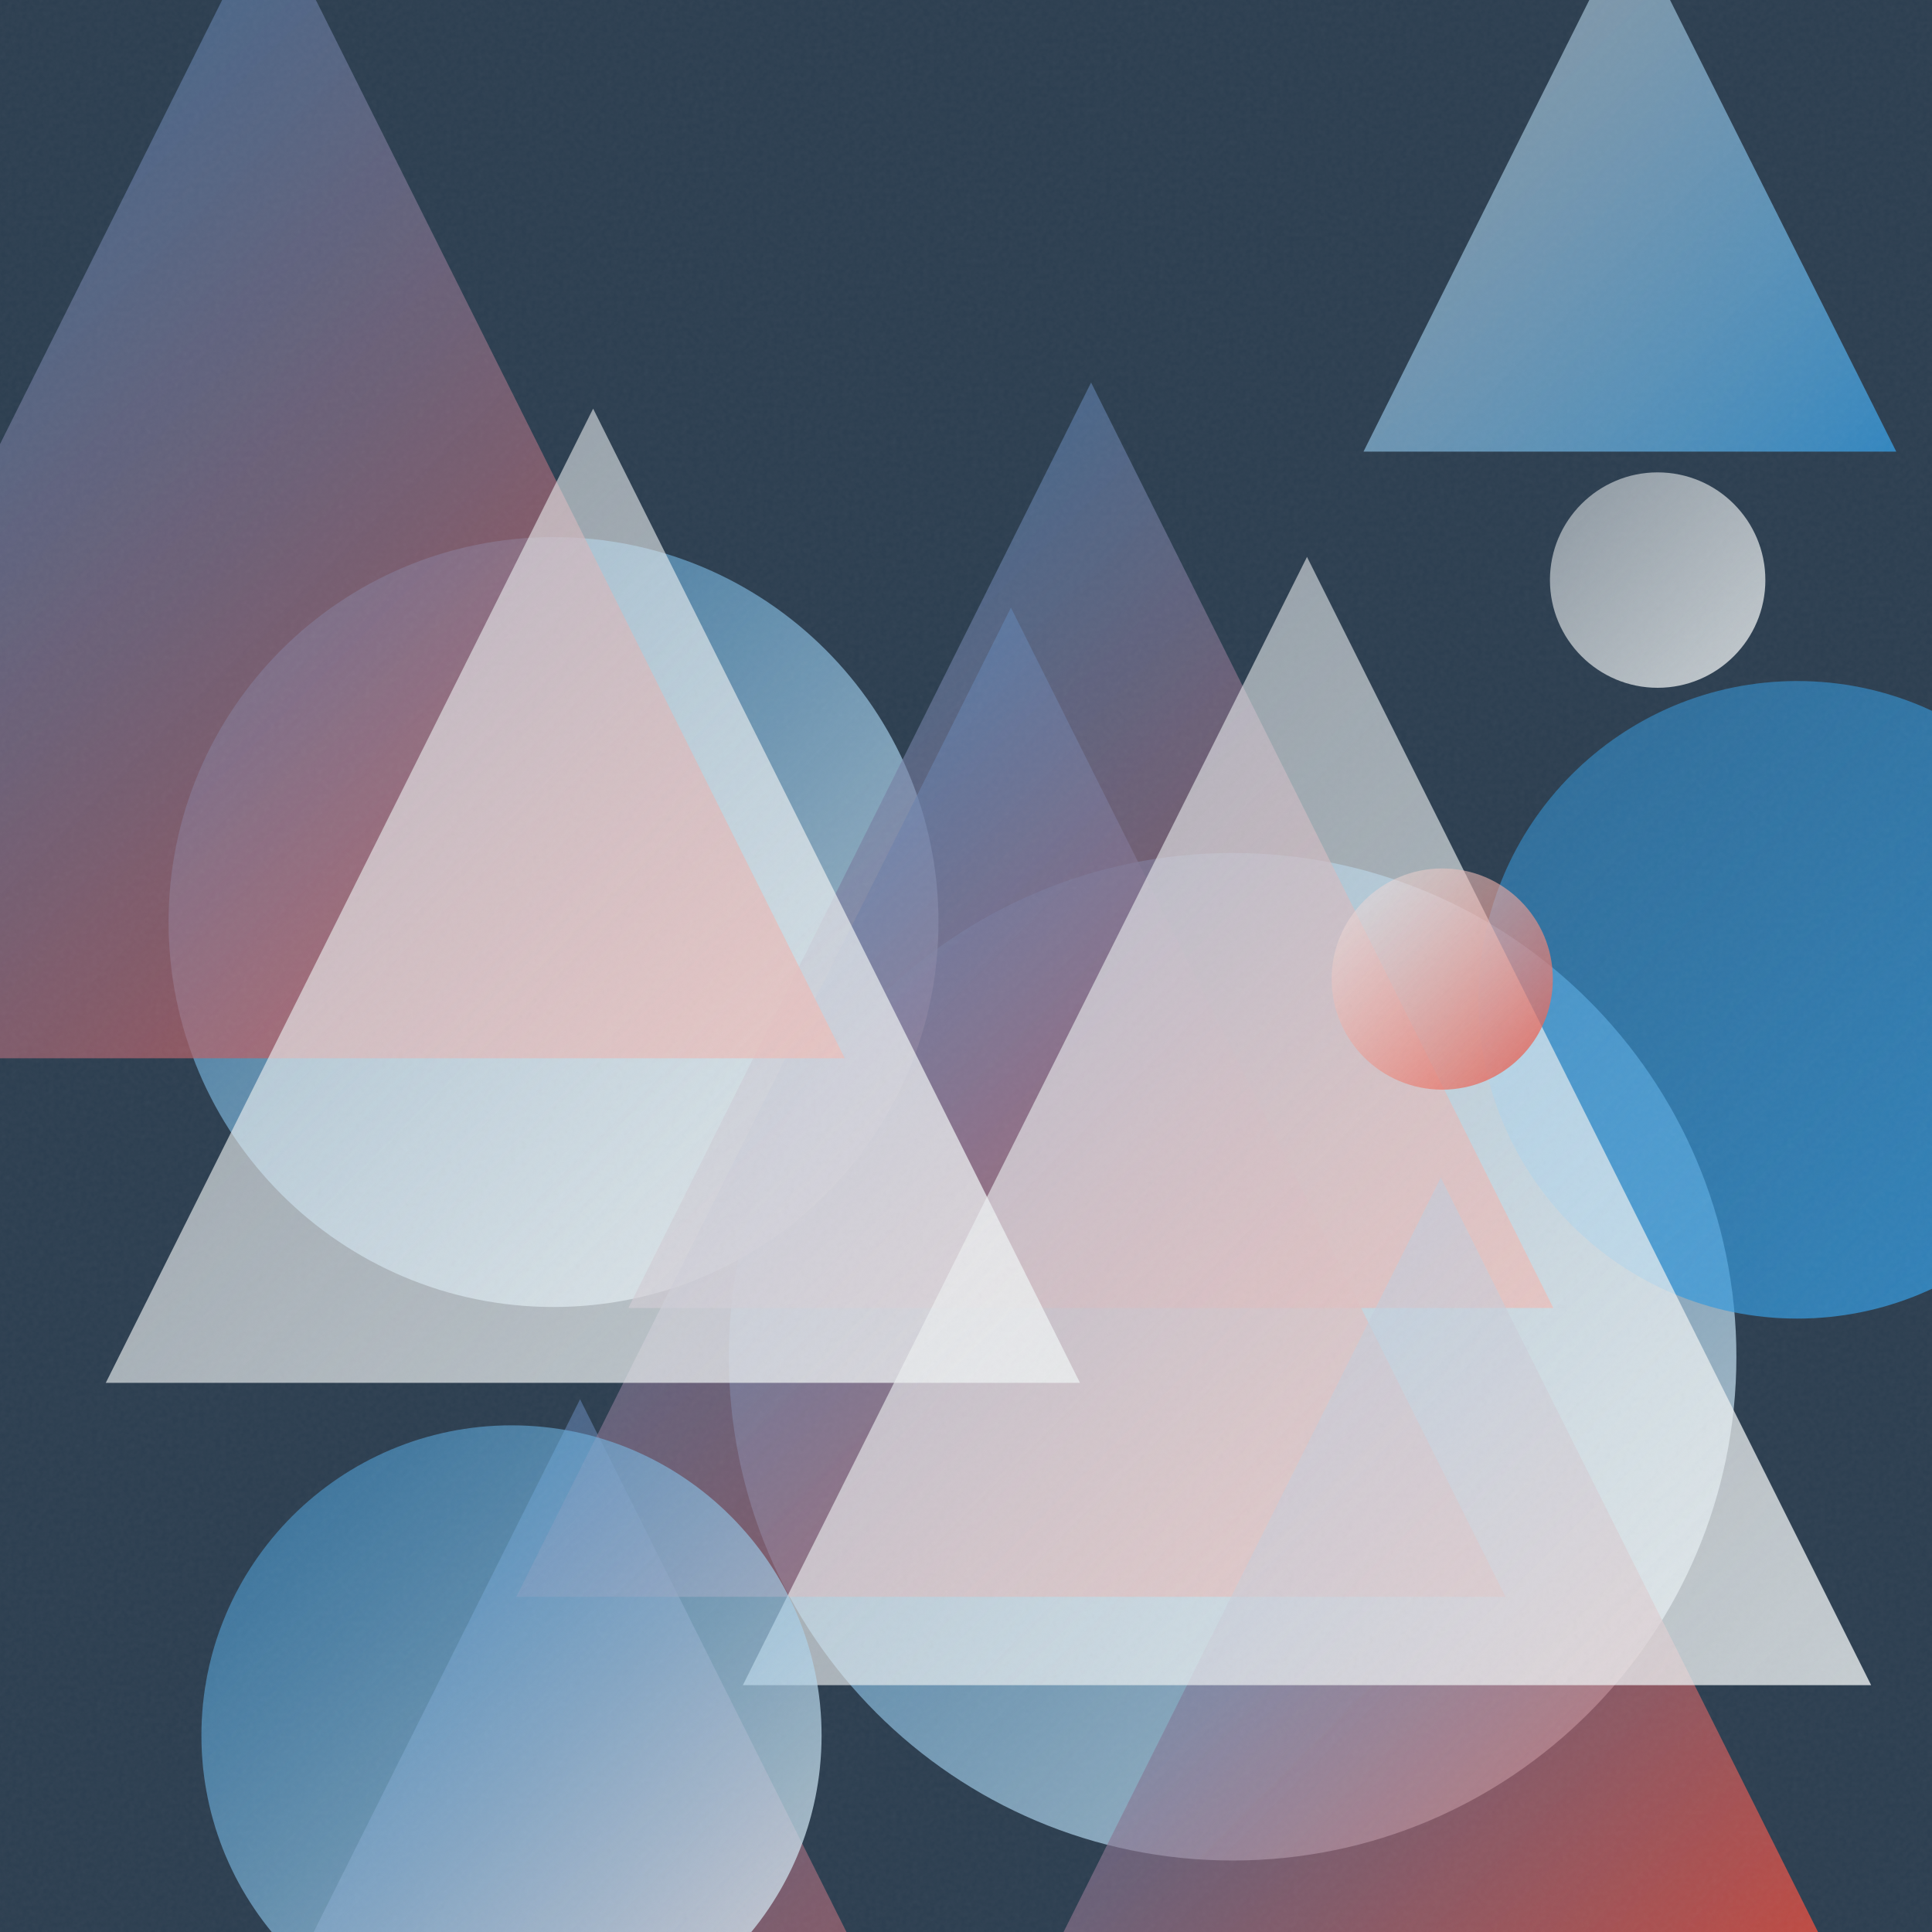
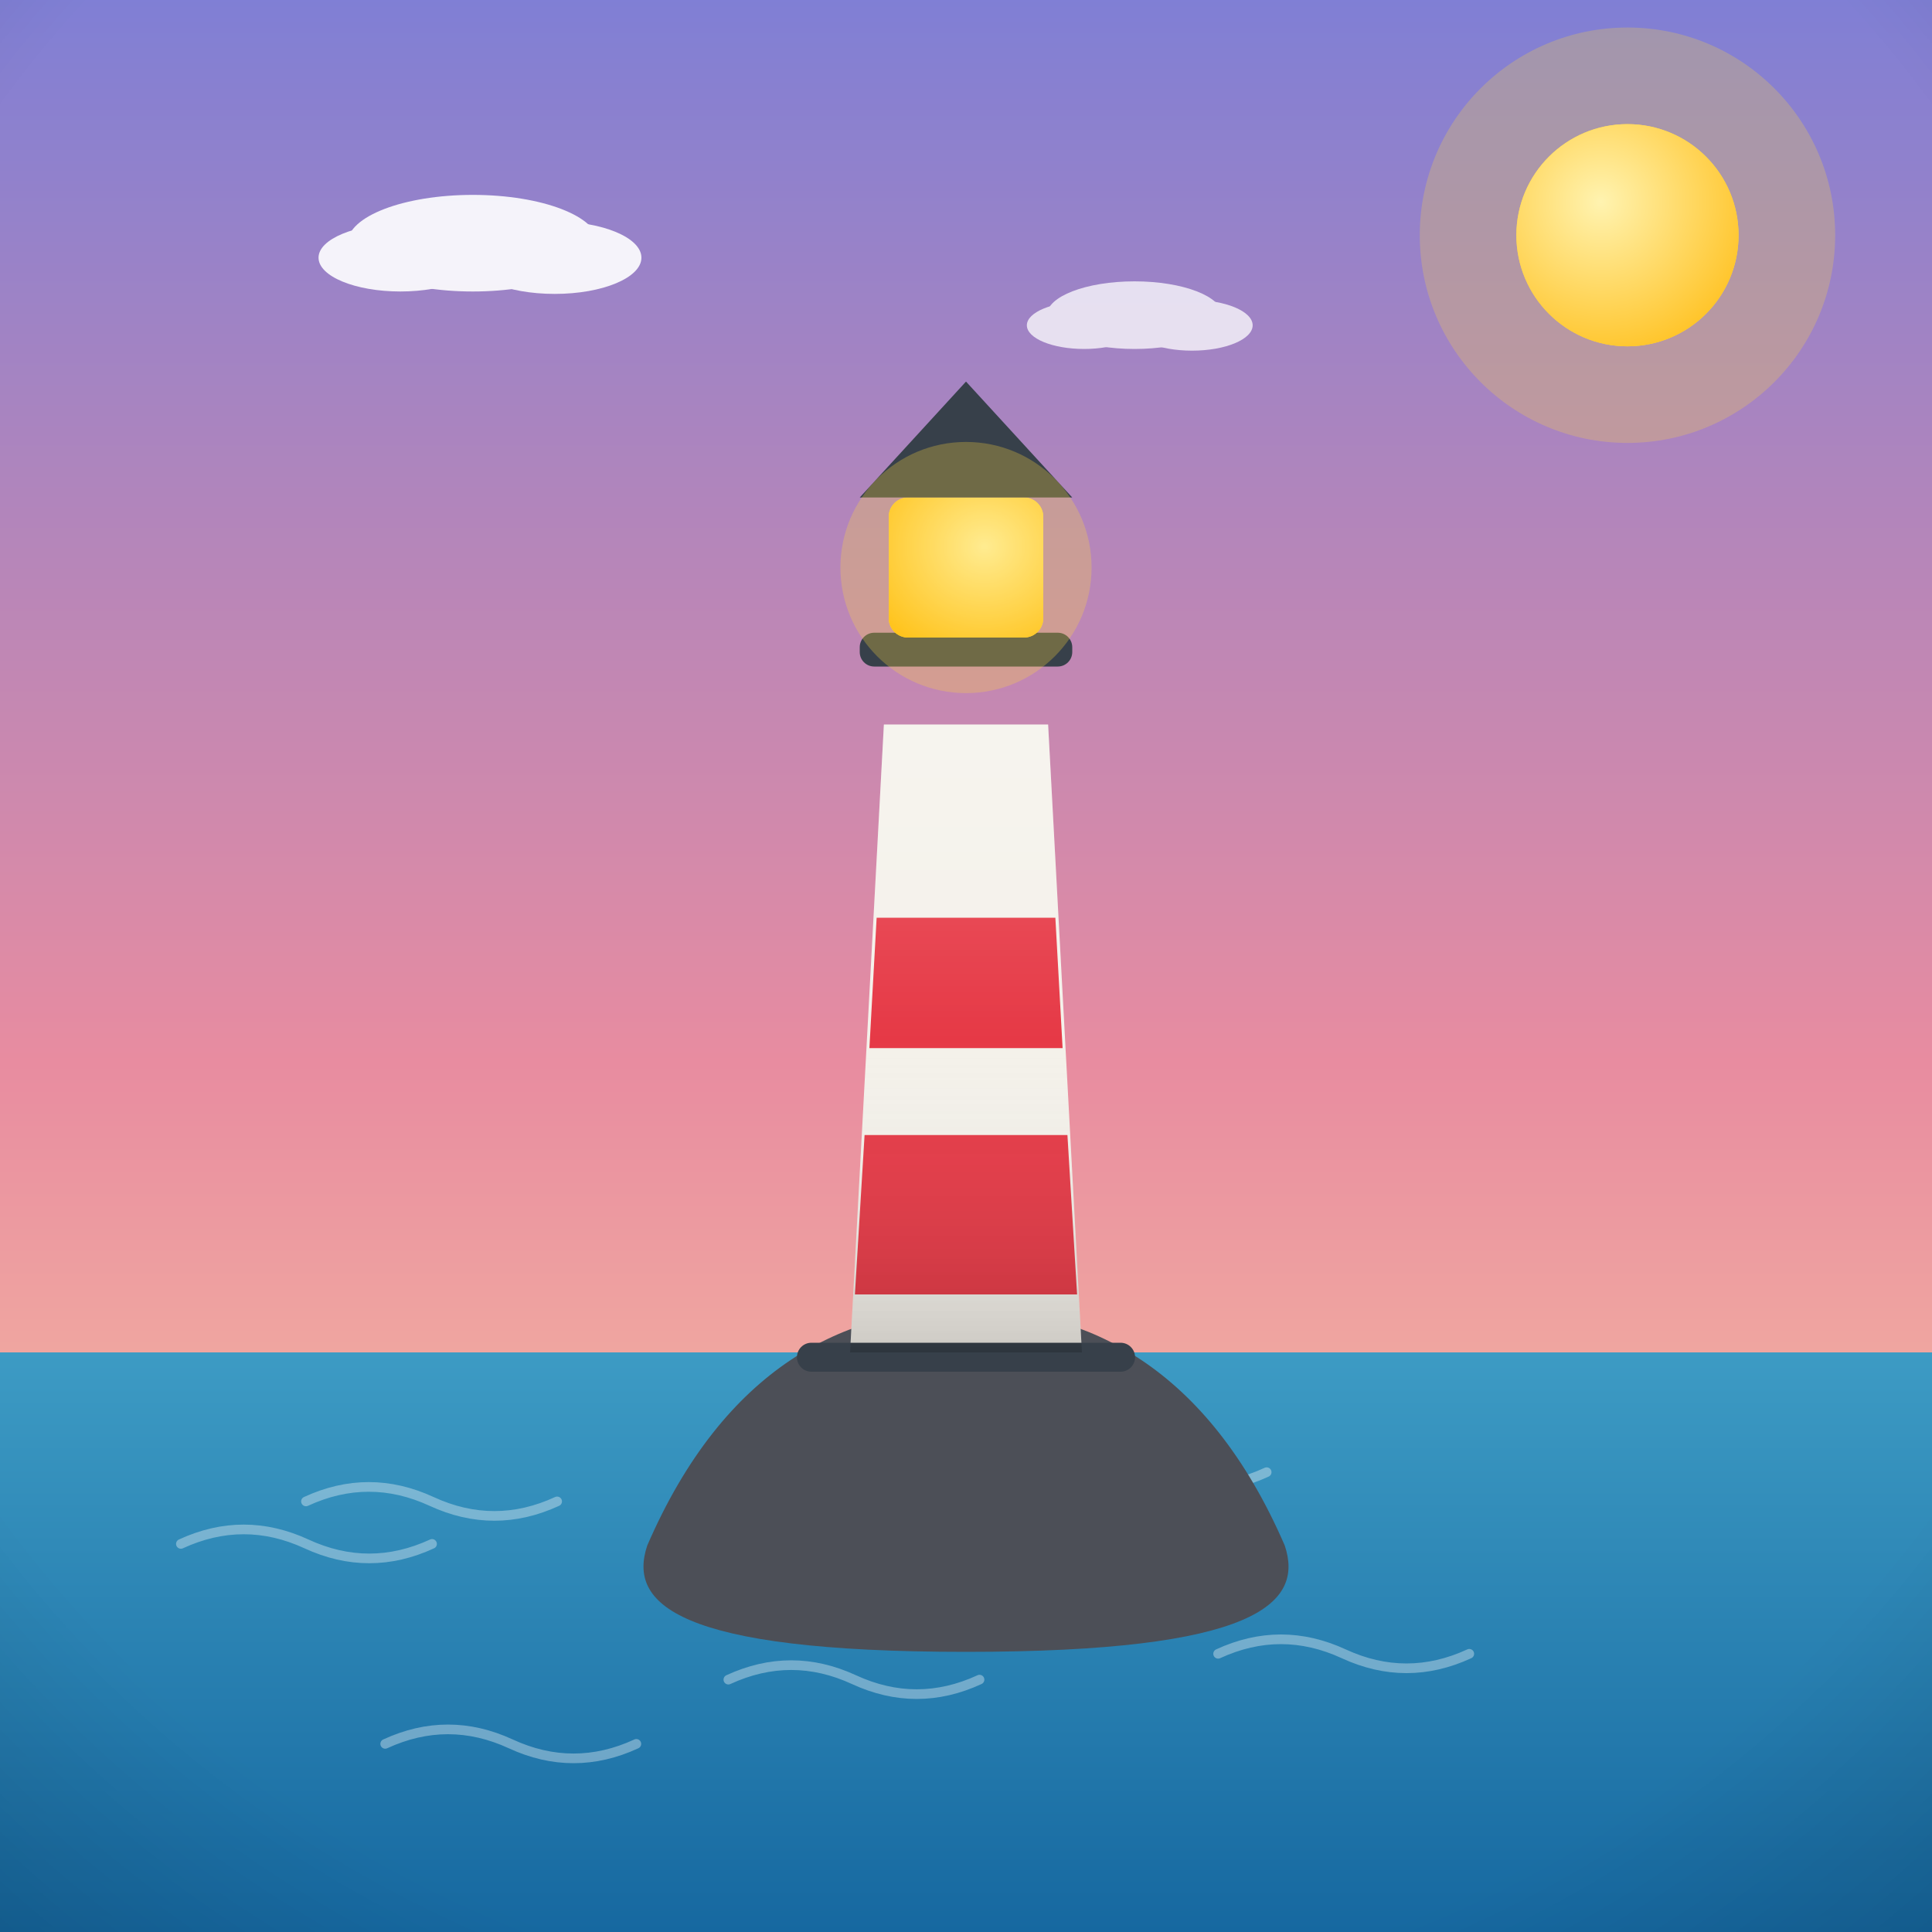
- <svg xmlns="http://www.w3.org/2000/svg" viewBox="0 0 400 400">
+ <svg xmlns="http://www.w3.org/2000/svg" viewBox="0 0 800 800">
  <defs>
-     <linearGradient id="g0" x1="150.9" y1="176.6" x2="359.6" y2="385.2" gradientUnits="userSpaceOnUse">
-       <stop offset="0" stop-color="#3498DB" stop-opacity="0.5" />
-       <stop offset="1" stop-color="#ECF0F1" stop-opacity="0.8" />
+     <linearGradient id="sky" x1="0" y1="0" x2="0" y2="1">
+       <stop offset="0" stop-color="#7f7fd5" />
+       <stop offset="0.55" stop-color="#e88ca0" />
+       <stop offset="1" stop-color="#ffd9a0" />
    </linearGradient>
-     <linearGradient id="g1" x1="16.5" y1="289.7" x2="223.7" y2="496.9" gradientUnits="userSpaceOnUse">
-       <stop offset="0" stop-color="#3498DB" stop-opacity="0.5" />
-       <stop offset="1" stop-color="#E74C3C" stop-opacity="0.8" />
+     <radialGradient id="sunG" cx="0.38" cy="0.35" r="0.9">
+       <stop offset="0" stop-color="#fff3b0" />
+       <stop offset="1" stop-color="#ffb703" />
+     </radialGradient>
+     <linearGradient id="ground" x1="0" y1="0" x2="0" y2="1">
+       <stop offset="0" stop-color="#69b06f" />
+       <stop offset="1" stop-color="#3c7a44" />
    </linearGradient>
-     <linearGradient id="g2" x1="34.9" y1="111.2" x2="194.3" y2="270.6" gradientUnits="userSpaceOnUse">
-       <stop offset="0" stop-color="#3498DB" stop-opacity="0.5" />
-       <stop offset="1" stop-color="#ECF0F1" stop-opacity="0.8" />
+     <linearGradient id="sea" x1="0" y1="0" x2="0" y2="1">
+       <stop offset="0" stop-color="#3d9bc4" />
+       <stop offset="1" stop-color="#1668a0" />
    </linearGradient>
-     <linearGradient id="g3" x1="306.1" y1="141.1" x2="438.1" y2="273.0" gradientUnits="userSpaceOnUse">
-       <stop offset="0" stop-color="#3498DB" stop-opacity="0.5" />
-       <stop offset="1" stop-color="#3498DB" stop-opacity="0.8" />
+     <linearGradient id="shade" x1="0" y1="0" x2="0" y2="1">
+       <stop offset="0" stop-color="#ffffff" stop-opacity="0.20" />
+       <stop offset="0.5" stop-color="#ffffff" stop-opacity="0" />
+       <stop offset="1" stop-color="#000000" stop-opacity="0.16" />
    </linearGradient>
-     <linearGradient id="g4" x1="130.1" y1="79.2" x2="321.6" y2="270.8" gradientUnits="userSpaceOnUse">
-       <stop offset="0" stop-color="#3498DB" stop-opacity="0.5" />
-       <stop offset="1" stop-color="#E74C3C" stop-opacity="0.8" />
-     </linearGradient>
-     <linearGradient id="g5" x1="106.9" y1="125.8" x2="311.7" y2="330.6" gradientUnits="userSpaceOnUse">
-       <stop offset="0" stop-color="#3498DB" stop-opacity="0.5" />
-       <stop offset="1" stop-color="#E74C3C" stop-opacity="0.8" />
-     </linearGradient>
-     <linearGradient id="g6" x1="-63.6" y1="-19.4" x2="174.9" y2="219.1" gradientUnits="userSpaceOnUse">
-       <stop offset="0" stop-color="#3498DB" stop-opacity="0.5" />
-       <stop offset="1" stop-color="#E74C3C" stop-opacity="0.8" />
-     </linearGradient>
-     <linearGradient id="g7" x1="218.7" y1="243.8" x2="377.9" y2="403.0" gradientUnits="userSpaceOnUse">
-       <stop offset="0" stop-color="#3498DB" stop-opacity="0.5" />
-       <stop offset="1" stop-color="#E74C3C" stop-opacity="0.8" />
-     </linearGradient>
-     <linearGradient id="g8" x1="153.8" y1="115.3" x2="387.4" y2="348.9" gradientUnits="userSpaceOnUse">
-       <stop offset="0" stop-color="#ECF0F1" stop-opacity="0.5" />
-       <stop offset="1" stop-color="#ECF0F1" stop-opacity="0.8" />
-     </linearGradient>
-     <linearGradient id="g9" x1="41.6" y1="295.1" x2="170.1" y2="423.5" gradientUnits="userSpaceOnUse">
-       <stop offset="0" stop-color="#3498DB" stop-opacity="0.5" />
-       <stop offset="1" stop-color="#ECF0F1" stop-opacity="0.8" />
-     </linearGradient>
-     <linearGradient id="g10" x1="282.3" y1="-16.7" x2="392.6" y2="93.5" gradientUnits="userSpaceOnUse">
-       <stop offset="0" stop-color="#ECF0F1" stop-opacity="0.5" />
-       <stop offset="1" stop-color="#3498DB" stop-opacity="0.8" />
-     </linearGradient>
-     <linearGradient id="g11" x1="275.7" y1="179.8" x2="321.5" y2="225.6" gradientUnits="userSpaceOnUse">
-       <stop offset="0" stop-color="#ECF0F1" stop-opacity="0.5" />
-       <stop offset="1" stop-color="#E74C3C" stop-opacity="0.8" />
-     </linearGradient>
-     <linearGradient id="g12" x1="21.9" y1="84.6" x2="223.6" y2="286.3" gradientUnits="userSpaceOnUse">
-       <stop offset="0" stop-color="#ECF0F1" stop-opacity="0.5" />
-       <stop offset="1" stop-color="#ECF0F1" stop-opacity="0.8" />
-     </linearGradient>
-     <linearGradient id="g13" x1="320.9" y1="97.8" x2="365.5" y2="142.4" gradientUnits="userSpaceOnUse">
-       <stop offset="0" stop-color="#ECF0F1" stop-opacity="0.5" />
-       <stop offset="1" stop-color="#ECF0F1" stop-opacity="0.8" />
-     </linearGradient>
-     <filter id="n">
-       <feTurbulence type="fractalNoise" baseFrequency="0.9" numOctaves="2" stitchTiles="stitch" />
-       <feColorMatrix type="saturate" values="0" />
-     </filter>
+     <radialGradient id="vig" cx="0.5" cy="0.42" r="0.85">
+       <stop offset="0.72" stop-color="#000000" stop-opacity="0" />
+       <stop offset="1" stop-color="#000000" stop-opacity="0.20" />
+     </radialGradient>
  </defs>
-   <rect width="400" height="400" fill="#2C3E50" />
-   <circle cx="255.2" cy="280.9" r="104.3" fill="url(#g0)" />
-   <path d="M 120.1 289.7 L 223.7 496.9 L 16.5 496.9 Z" fill="url(#g1)" />
-   <circle cx="114.6" cy="190.9" r="79.7" fill="url(#g2)" />
-   <circle cx="372.1" cy="207.0" r="66.0" fill="url(#g3)" />
-   <path d="M 225.9 79.2 L 321.6 270.8 L 130.1 270.8 Z" fill="url(#g4)" />
-   <path d="M 209.3 125.8 L 311.7 330.6 L 106.9 330.6 Z" fill="url(#g5)" />
-   <path d="M 55.7 -19.4 L 174.9 219.1 L -63.6 219.1 Z" fill="url(#g6)" />
-   <path d="M 298.3 243.8 L 377.9 403.0 L 218.7 403.0 Z" fill="url(#g7)" />
-   <path d="M 270.6 115.3 L 387.4 348.9 L 153.8 348.9 Z" fill="url(#g8)" />
-   <circle cx="105.9" cy="359.3" r="64.2" fill="url(#g9)" />
-   <path d="M 337.4 -16.7 L 392.6 93.5 L 282.3 93.5 Z" fill="url(#g10)" />
-   <circle cx="298.6" cy="202.7" r="22.9" fill="url(#g11)" />
-   <path d="M 122.8 84.6 L 223.6 286.3 L 21.9 286.3 Z" fill="url(#g12)" />
-   <circle cx="343.2" cy="120.1" r="22.3" fill="url(#g13)" />
-   <rect width="400" height="400" filter="url(#n)" opacity="0.05" />
+   <rect width="800" height="800" fill="url(#sky)" />
+   <circle cx="673.9" cy="97.4" r="86" fill="#ffd93d" opacity="0.25" />
+   <circle cx="673.9" cy="97.4" r="46" fill="#ffd93d" />
+   <circle cx="673.9" cy="97.4" r="46" fill="url(#sunG)" />
+   <g fill="#ffffff" opacity="0.9">
+     <ellipse cx="195.8" cy="100.7" rx="51.9" ry="20" />
+     <ellipse cx="165.8" cy="106.7" rx="33.9" ry="14" />
+     <ellipse cx="229.7" cy="106.7" rx="35.9" ry="15" />
+   </g>
+   <g fill="#ffffff" opacity="0.75">
+     <ellipse cx="469.8" cy="130.5" rx="36.3" ry="14" />
+     <ellipse cx="448.9" cy="134.7" rx="23.7" ry="9.8" />
+     <ellipse cx="493.6" cy="134.7" rx="25.1" ry="10.5" />
+   </g>
+   <rect y="560" width="800" height="240" fill="url(#sea)" />
+   <path d="M 504.4 684.8 q 26 -12 52 0 q 26 12 52 0" fill="none" stroke="#ffffff" stroke-width="4" stroke-linecap="round" opacity="0.35" />
+   <path d="M 126.7 621.7 q 26 -12 52 0 q 26 12 52 0" fill="none" stroke="#ffffff" stroke-width="4" stroke-linecap="round" opacity="0.35" />
+   <path d="M 301.6 695.5 q 26 -12 52 0 q 26 12 52 0" fill="none" stroke="#ffffff" stroke-width="4" stroke-linecap="round" opacity="0.35" />
+   <path d="M 314.4 597.1 q 26 -12 52 0 q 26 12 52 0" fill="none" stroke="#ffffff" stroke-width="4" stroke-linecap="round" opacity="0.35" />
+   <path d="M 420.5 609.6 q 26 -12 52 0 q 26 12 52 0" fill="none" stroke="#ffffff" stroke-width="4" stroke-linecap="round" opacity="0.35" />
+   <path d="M 159.5 722.1 q 26 -12 52 0 q 26 12 52 0" fill="none" stroke="#ffffff" stroke-width="4" stroke-linecap="round" opacity="0.35" />
+   <path d="M 74.9 639.3 q 26 -12 52 0 q 26 12 52 0" fill="none" stroke="#ffffff" stroke-width="4" stroke-linecap="round" opacity="0.35" />
+   <g transform="translate(400 0) scale(-1 1) translate(-400 0)">
+     <path d="M268 640 C 300 566 350 542 400 542 C 450 542 500 566 532 640 C 540 664 520 684 400 684 C 280 684 260 664 268 640 Z" fill="#4c4f57" />
+     <path d="M352 560 L 366 300 L 434 300 L 448 560 Z" fill="#f4f1ea" />
+     <path d="M358 470 L 442 470 L 446 536 L 354 536 Z M363 380 L 437 380 L 440 434 L 360 434 Z" fill="#e63946" />
+     <rect x="356" y="262" width="88" height="14" rx="6" fill="#37404a" />
+     <rect x="368" y="206" width="64" height="58" rx="8" fill="#ffd93d" />
+     <rect x="368" y="206" width="64" height="58" rx="8" fill="url(#sunG)" />
+     <path d="M356 206 L 444 206 L 400 158 Z" fill="#37404a" />
+     <circle cx="400" cy="235" r="52" fill="#ffd93d" opacity="0.28" />
+     <rect x="330" y="556" width="140" height="12" rx="6" fill="#37404a" />
+     <path d="M352 560 L 366 300 L 434 300 L 448 560 Z" fill="url(#shade)" />
+   </g>
+   <rect width="800" height="800" fill="url(#vig)" />
</svg>
